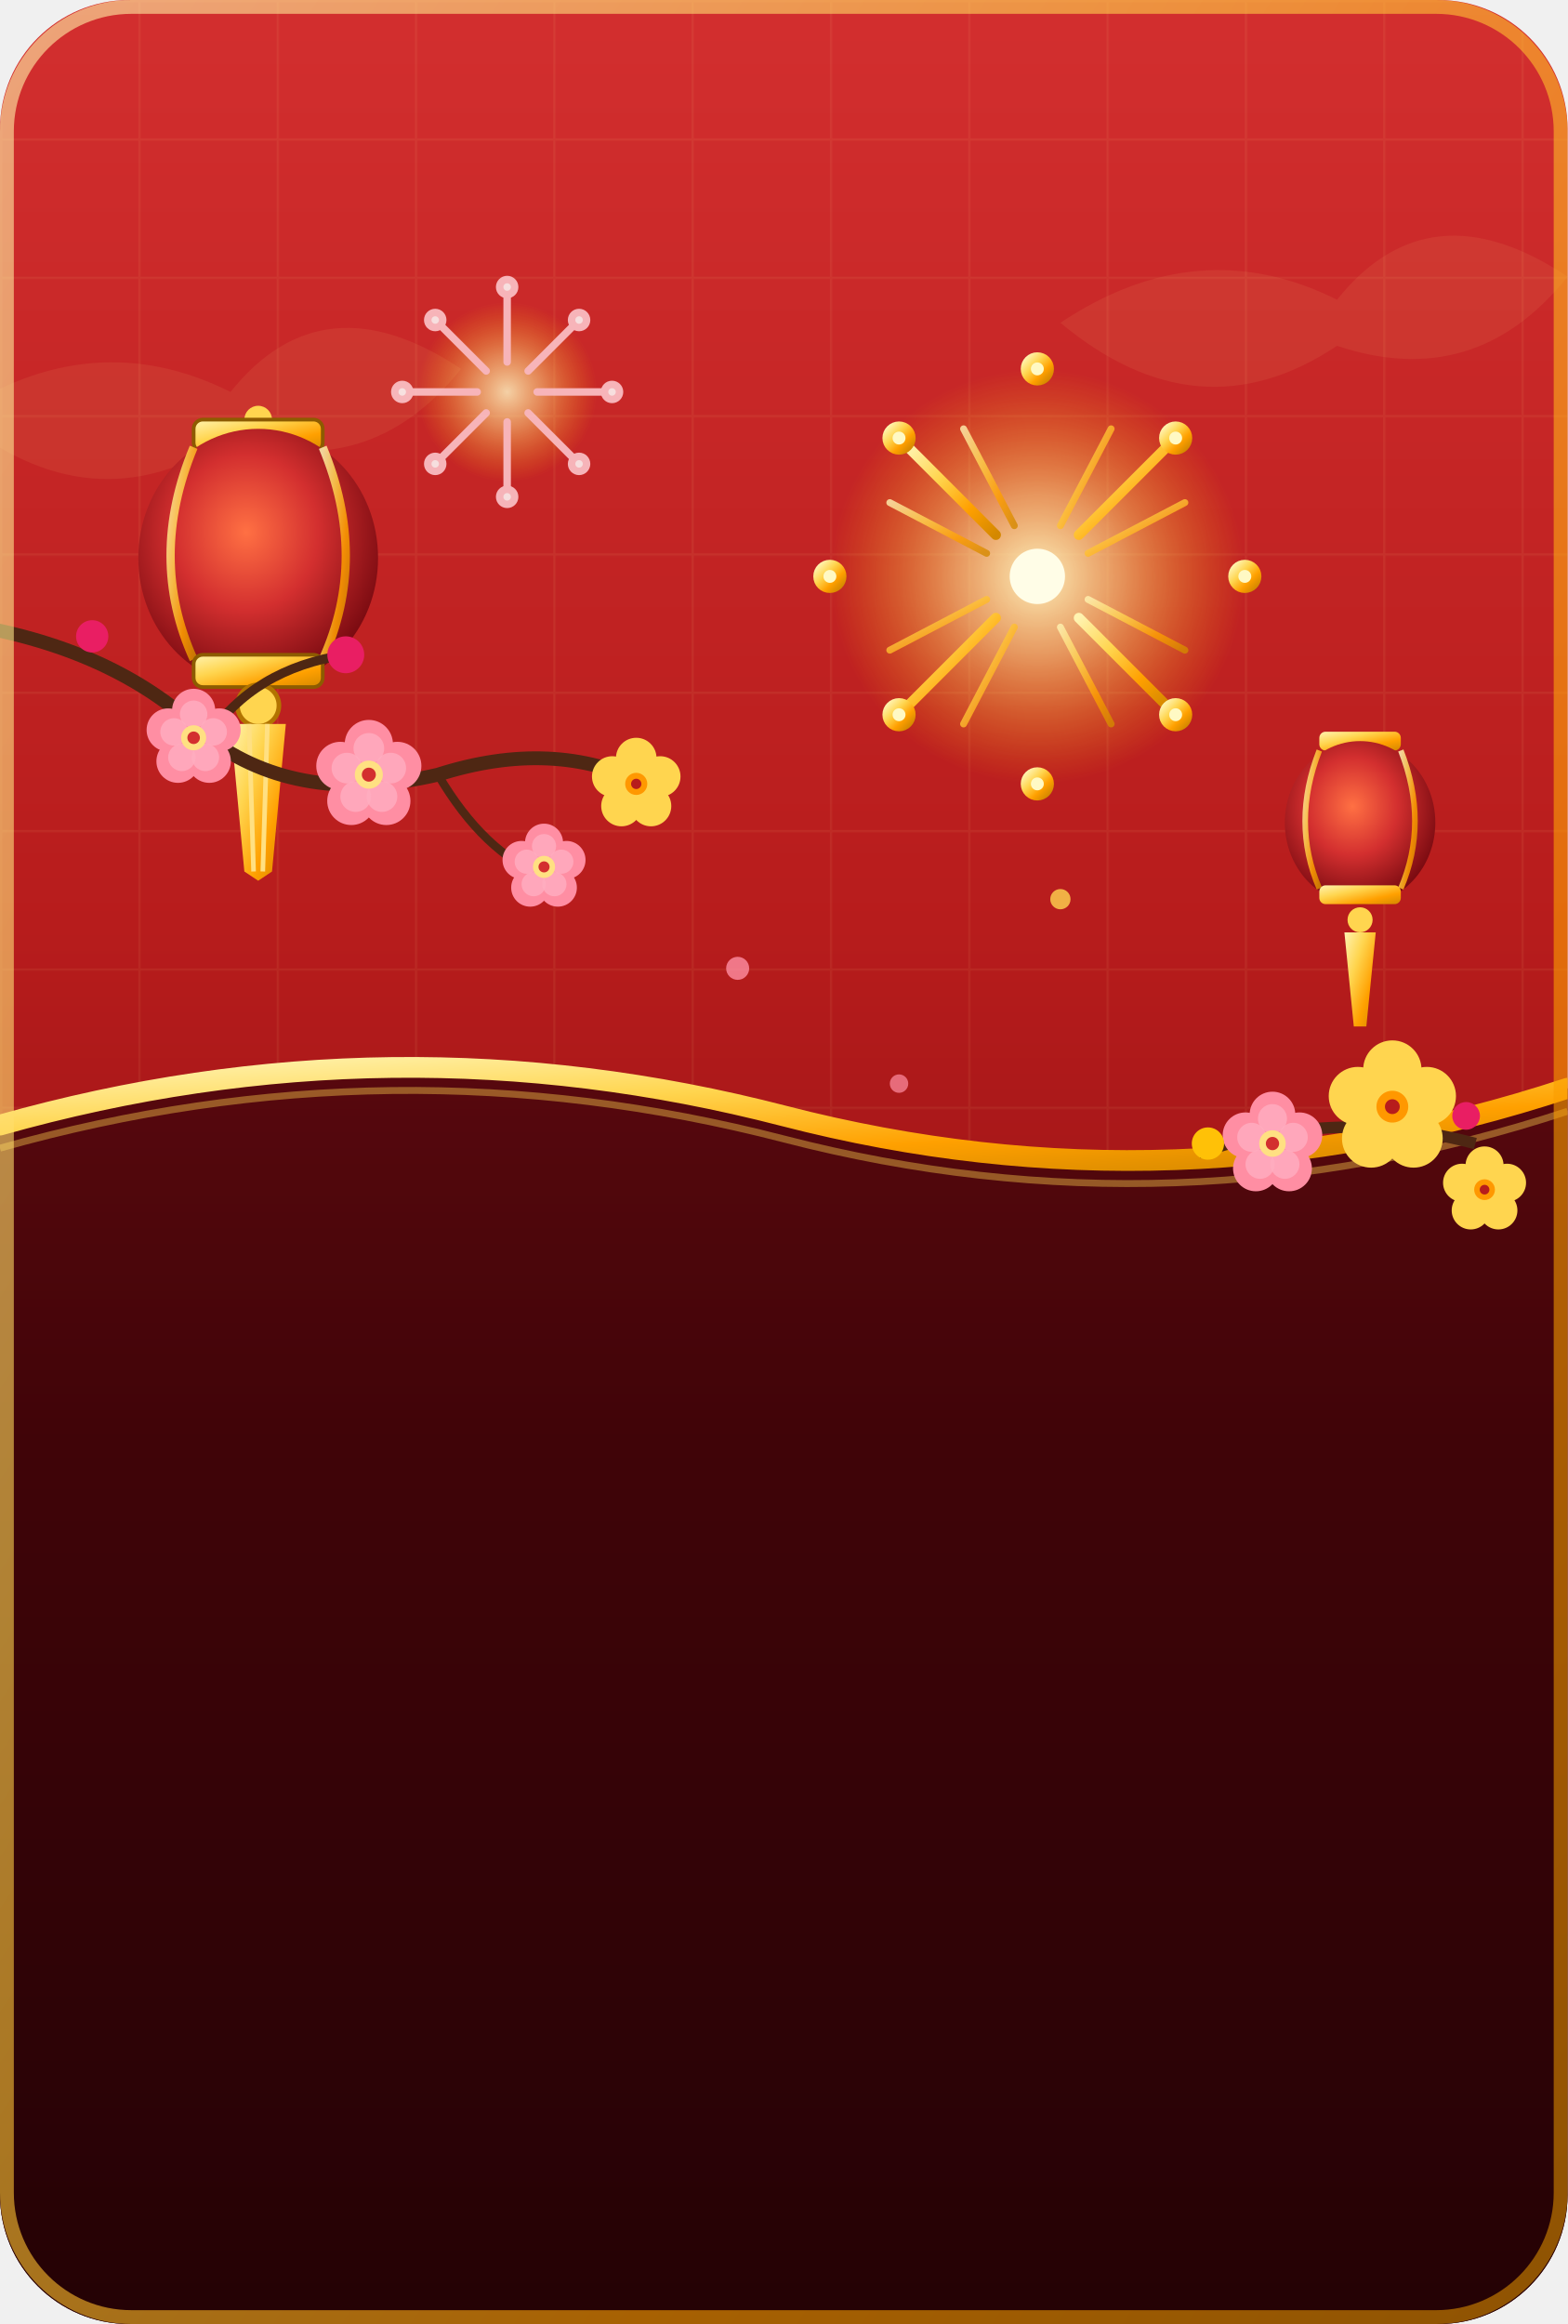
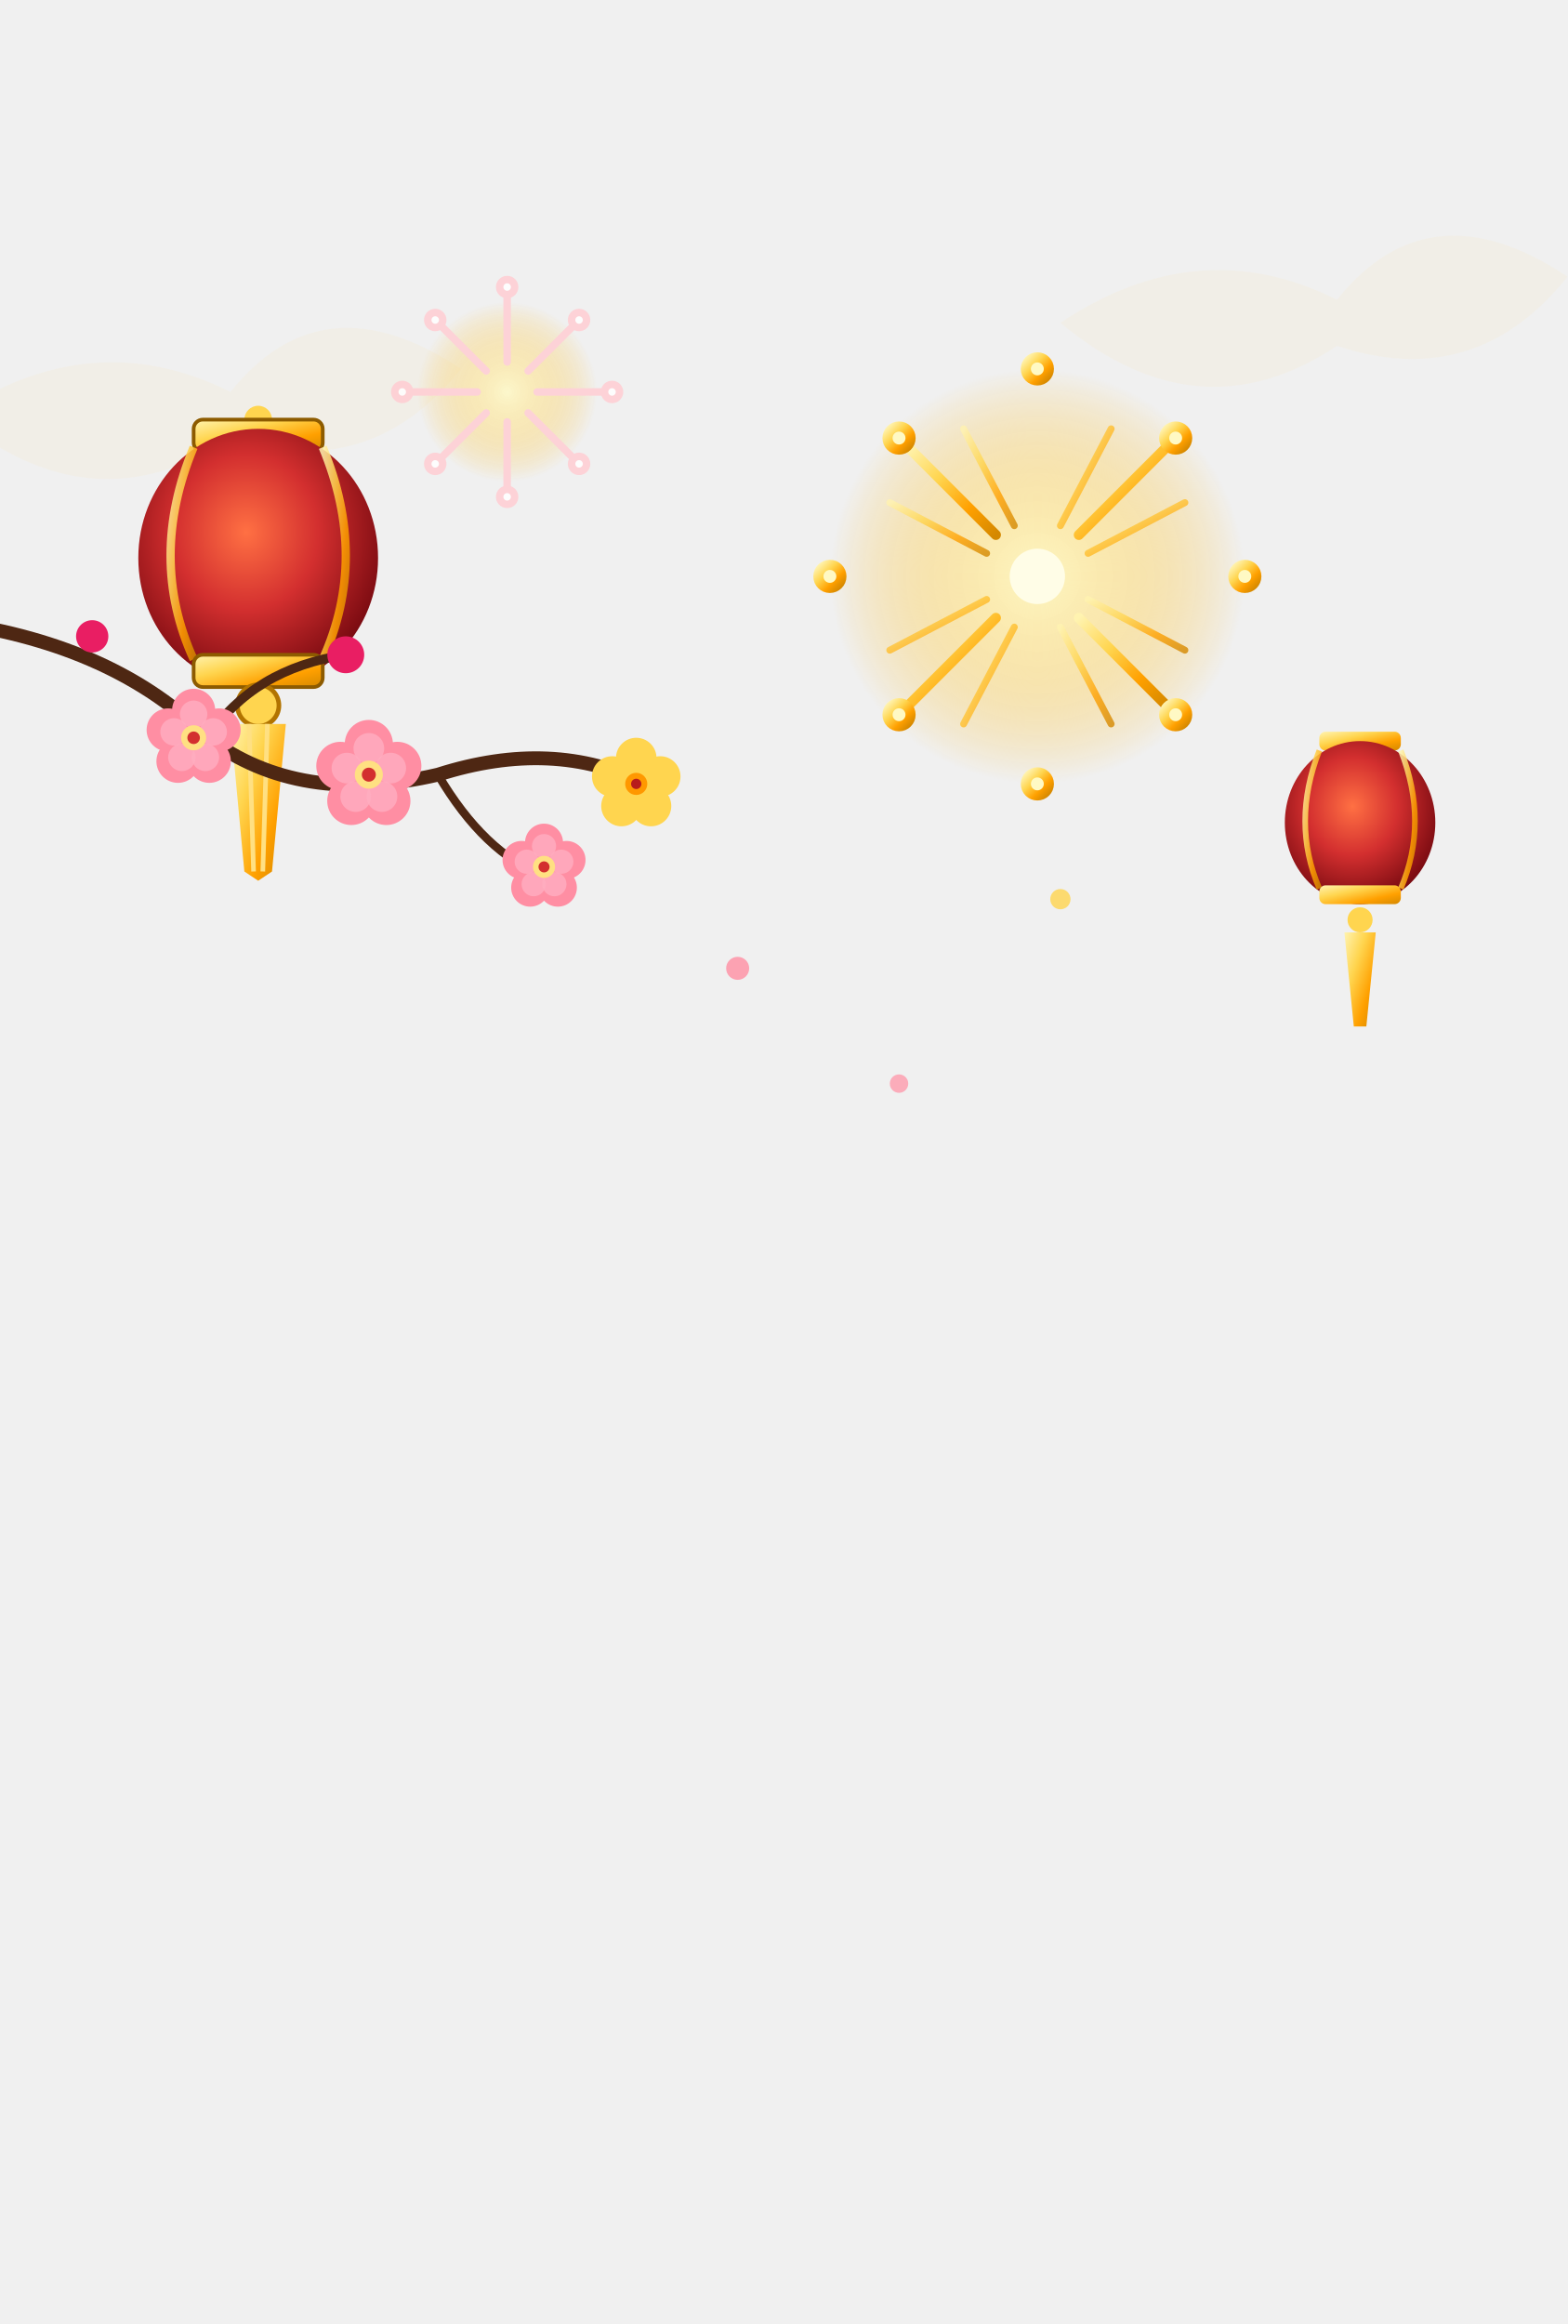
<svg xmlns="http://www.w3.org/2000/svg" viewBox="0 0 340 504" width="340" height="504">
  <defs>
    <clipPath id="cardClip">
      <rect width="340" height="504" rx="28" />
    </clipPath>
-     <pattern id="festiveGrid" width="30" height="30" patternUnits="userSpaceOnUse">
-       <path d="M 30 0 L 0 0 0 30" fill="none" stroke="#FFE082" stroke-width="1" opacity="0.07" />
-     </pattern>
-     <linearGradient id="bg_festive" x1="0" y1="0" x2="0" y2="1">
-       <stop offset="0" stop-color="#D32F2F" />
-       <stop offset="0.4" stop-color="#B71C1C" />
-       <stop offset="0.8" stop-color="#7A0A10" />
-       <stop offset="1" stop-color="#4A0609" />
-     </linearGradient>
-     <linearGradient id="bg_text_velvet" x1="0" y1="0" x2="0" y2="1">
-       <stop offset="0" stop-color="#58080E" />
-       <stop offset="0.3" stop-color="#400408" />
-       <stop offset="1" stop-color="#240205" />
-     </linearGradient>
    <linearGradient id="goldGradient" x1="0" y1="0" x2="1" y2="1">
      <stop offset="0" stop-color="#FFF3B0" />
      <stop offset="0.35" stop-color="#FFD54F" />
      <stop offset="0.7" stop-color="#FFA000" />
      <stop offset="1" stop-color="#D48800" />
    </linearGradient>
    <radialGradient id="lanternGlow" cx="45%" cy="40%" r="60%">
      <stop offset="0" stop-color="#FF7043" />
      <stop offset="0.5" stop-color="#D32F2F" />
      <stop offset="1" stop-color="#7B0B11" />
    </radialGradient>
    <radialGradient id="fireworkAura" cx="50%" cy="50%" r="50%">
      <stop offset="0" stop-color="#FFF9C4" stop-opacity="0.95" />
      <stop offset="0.4" stop-color="#FFE082" stop-opacity="0.6" />
      <stop offset="1" stop-color="#FFB300" stop-opacity="0" />
    </radialGradient>
    <g id="peach_blossom">
      <circle cx="0" cy="-7" r="5.5" fill="#FF8EA3" />
      <circle cx="6.5" cy="-2" r="5.5" fill="#FF8EA3" />
      <circle cx="4" cy="6" r="5.5" fill="#FF8EA3" />
      <circle cx="-4" cy="6" r="5.5" fill="#FF8EA3" />
      <circle cx="-6.5" cy="-2" r="5.5" fill="#FF8EA3" />
      <circle cx="0" cy="-6" r="3.5" fill="#FFAEC0" opacity="0.8" />
      <circle cx="5" cy="-1.5" r="3.5" fill="#FFAEC0" opacity="0.8" />
      <circle cx="3" cy="5" r="3.5" fill="#FFAEC0" opacity="0.8" />
      <circle cx="-3" cy="5" r="3.5" fill="#FFAEC0" opacity="0.8" />
      <circle cx="-5" cy="-1.5" r="3.5" fill="#FFAEC0" opacity="0.8" />
      <circle cx="0" cy="0" r="3.2" fill="#FFE082" />
      <circle cx="0" cy="0" r="1.6" fill="#D32F2F" />
    </g>
    <g id="apricot_blossom">
      <circle cx="0" cy="-7" r="5.5" fill="#FFD54F" />
      <circle cx="6.5" cy="-2" r="5.5" fill="#FFD54F" />
      <circle cx="4" cy="6" r="5.5" fill="#FFD54F" />
      <circle cx="-4" cy="6" r="5.5" fill="#FFD54F" />
      <circle cx="-6.5" cy="-2" r="5.5" fill="#FFD54F" />
      <circle cx="0" cy="0" r="3" fill="#FF9800" />
      <circle cx="0" cy="0" r="1.4" fill="#B71C1C" />
    </g>
  </defs>
  <g clip-path="url(#cardClip)">
-     <rect width="340" height="504" fill="url(#bg_festive)" />
-     <rect width="340" height="504" fill="url(#festiveGrid)" />
    <path d="M -10 90 Q 20 70 50 85 Q 70 60 100 80 Q 80 105 50 95 Q 20 115 -10 90 Z" fill="#FFE082" fill-opacity="0.08" />
    <path d="M 230 70 Q 260 50 290 65 Q 310 40 340 60 Q 320 85 290 75 Q 260 95 230 70 Z" fill="#FFE082" fill-opacity="0.08" />
    <g transform="translate(225, 125)">
      <circle cx="0" cy="0" r="45" fill="url(#fireworkAura)" />
      <circle cx="0" cy="0" r="6" fill="#FFFDE7" />
      <g stroke="url(#goldGradient)" stroke-width="2.2" stroke-linecap="round">
        <line x1="0" y1="-12" x2="0" y2="-42" />
        <circle cx="0" cy="-45" r="2.5" fill="#FFF9C4" />
        <line x1="9" y1="-9" x2="28" y2="-28" />
        <circle cx="30" cy="-30" r="2.5" fill="#FFF9C4" />
        <line x1="12" y1="0" x2="42" y2="0" />
        <circle cx="45" cy="0" r="2.5" fill="#FFF9C4" />
        <line x1="9" y1="9" x2="28" y2="28" />
        <circle cx="30" cy="30" r="2.5" fill="#FFF9C4" />
        <line x1="0" y1="12" x2="0" y2="42" />
        <circle cx="0" cy="45" r="2.5" fill="#FFF9C4" />
        <line x1="-9" y1="9" x2="-28" y2="28" />
        <circle cx="-30" cy="30" r="2.5" fill="#FFF9C4" />
        <line x1="-12" y1="0" x2="-42" y2="0" />
        <circle cx="-45" cy="0" r="2.5" fill="#FFF9C4" />
        <line x1="-9" y1="-9" x2="-28" y2="-28" />
        <circle cx="-30" cy="-30" r="2.5" fill="#FFF9C4" />
        <line x1="5" y1="-11" x2="16" y2="-32" stroke-width="1.5" opacity="0.8" />
        <line x1="11" y1="-5" x2="32" y2="-16" stroke-width="1.5" opacity="0.8" />
        <line x1="11" y1="5" x2="32" y2="16" stroke-width="1.5" opacity="0.8" />
        <line x1="5" y1="11" x2="16" y2="32" stroke-width="1.5" opacity="0.8" />
        <line x1="-5" y1="11" x2="-16" y2="32" stroke-width="1.5" opacity="0.8" />
        <line x1="-11" y1="5" x2="-32" y2="16" stroke-width="1.5" opacity="0.8" />
        <line x1="-11" y1="-5" x2="-32" y2="-16" stroke-width="1.5" opacity="0.8" />
        <line x1="-5" y1="-11" x2="-16" y2="-32" stroke-width="1.5" opacity="0.8" />
      </g>
    </g>
    <g transform="translate(110, 85) scale(0.65)" opacity="0.85">
      <circle cx="0" cy="0" r="30" fill="url(#fireworkAura)" />
      <g stroke="#FFCDD2" stroke-width="2.5" stroke-linecap="round">
        <line x1="0" y1="-10" x2="0" y2="-32" />
        <circle cx="0" cy="-35" r="2.5" fill="#FFFFFF" />
        <line x1="7" y1="-7" x2="22" y2="-22" />
        <circle cx="24" cy="-24" r="2.5" fill="#FFFFFF" />
        <line x1="10" y1="0" x2="32" y2="0" />
        <circle cx="35" cy="0" r="2.5" fill="#FFFFFF" />
        <line x1="7" y1="7" x2="22" y2="22" />
        <circle cx="24" cy="24" r="2.5" fill="#FFFFFF" />
        <line x1="0" y1="10" x2="0" y2="32" />
        <circle cx="0" cy="35" r="2.5" fill="#FFFFFF" />
        <line x1="-7" y1="7" x2="-22" y2="22" />
        <circle cx="-24" cy="24" r="2.5" fill="#FFFFFF" />
        <line x1="-10" y1="0" x2="-32" y2="0" />
        <circle cx="-35" cy="0" r="2.5" fill="#FFFFFF" />
        <line x1="-7" y1="-7" x2="-22" y2="-22" />
        <circle cx="-24" cy="-24" r="2.5" fill="#FFFFFF" />
      </g>
    </g>
    <g transform="translate(56, 115)">
      <line x1="0" y1="-45" x2="0" y2="-24" stroke="url(#goldGradient)" stroke-width="2" />
      <circle cx="0" cy="-24" r="3" fill="#FFD54F" />
      <rect x="-14" y="-24" width="28" height="7" rx="2" fill="url(#goldGradient)" stroke="#8D5B00" stroke-width="0.8" />
      <ellipse cx="0" cy="6" rx="26" ry="28" fill="url(#lanternGlow)" />
      <path d="M -14 -18 Q -24 6 -14 28" stroke="url(#goldGradient)" stroke-width="1.8" fill="none" opacity="0.85" />
      <path d="M 14 -18 Q 24 6 14 28" stroke="url(#goldGradient)" stroke-width="1.8" fill="none" opacity="0.85" />
      <line x1="0" y1="-18" x2="0" y2="30" stroke="url(#goldGradient)" stroke-width="1.8" opacity="0.85" />
      <rect x="-14" y="27" width="28" height="7" rx="2" fill="url(#goldGradient)" stroke="#8D5B00" stroke-width="0.8" />
      <circle cx="0" cy="38" r="4.5" fill="#FFD54F" stroke="#B27400" stroke-width="1" />
      <path d="M -6 42 L -3 74 L 0 76 L 3 74 L 6 42 Z" fill="url(#goldGradient)" />
      <line x1="-2" y1="42" x2="-1" y2="74" stroke="#FFE082" stroke-width="1" />
      <line x1="2" y1="42" x2="1" y2="74" stroke="#FFE082" stroke-width="1" />
    </g>
    <g transform="translate(295, 175) scale(0.68)">
      <line x1="0" y1="-50" x2="0" y2="-24" stroke="url(#goldGradient)" stroke-width="2" />
      <rect x="-13" y="-24" width="26" height="6" rx="2" fill="url(#goldGradient)" />
      <ellipse cx="0" cy="5" rx="24" ry="26" fill="url(#lanternGlow)" />
      <path d="M -13 -18 Q -22 5 -13 26" stroke="url(#goldGradient)" stroke-width="1.8" fill="none" opacity="0.85" />
      <path d="M 13 -18 Q 22 5 13 26" stroke="url(#goldGradient)" stroke-width="1.8" fill="none" opacity="0.85" />
      <line x1="0" y1="-18" x2="0" y2="28" stroke="url(#goldGradient)" stroke-width="1.8" opacity="0.85" />
      <rect x="-13" y="25" width="26" height="6" rx="2" fill="url(#goldGradient)" />
      <circle cx="0" cy="36" r="4" fill="#FFD54F" />
      <path d="M -5 40 L -2 70 L 2 70 L 5 40 Z" fill="url(#goldGradient)" />
    </g>
    <g>
      <path d="M -10 135 Q 25 140 45 160 Q 65 175 95 168 Q 120 160 140 170" stroke="#4E2713" stroke-width="3" stroke-linecap="round" fill="none" />
      <path d="M 45 160 Q 55 145 75 142" stroke="#4E2713" stroke-width="2" stroke-linecap="round" fill="none" />
      <path d="M 95 168 Q 105 185 118 190" stroke="#4E2713" stroke-width="1.8" stroke-linecap="round" fill="none" />
      <circle cx="20" cy="138" r="3.5" fill="#E91E63" />
      <circle cx="75" cy="142" r="4" fill="#E91E63" />
      <g transform="translate(42, 160) scale(0.85)">
        <use href="#peach_blossom" />
      </g>
      <g transform="translate(80, 168) scale(0.95)">
        <use href="#peach_blossom" />
      </g>
      <g transform="translate(118, 188) scale(0.75)">
        <use href="#peach_blossom" />
      </g>
      <g transform="translate(138, 170) scale(0.8)">
        <use href="#apricot_blossom" />
      </g>
    </g>
-     <path d="M 0 244 Q 85 220 170 242 T 340 236 L 340 504 L 0 504 Z" fill="url(#bg_text_velvet)" />
-     <path d="M 0 244 Q 85 220 170 242 T 340 236" fill="none" stroke="url(#goldGradient)" stroke-width="4.5" stroke-linecap="round" />
-     <path d="M 0 249 Q 85 225 170 247 T 340 241" fill="none" stroke="#FFD54F" stroke-opacity="0.4" stroke-width="1.5" />
-     <g transform="translate(290, 230)">
-       <path d="M -30 20 Q 0 10 30 18" stroke="#4E2713" stroke-width="2.5" fill="none" />
-       <g transform="translate(12, 10) scale(1.15)">
-         <use href="#apricot_blossom" />
-       </g>
-       <g transform="translate(-14, 18) scale(0.9)">
-         <use href="#peach_blossom" />
-       </g>
-       <g transform="translate(32, 28) scale(0.75)">
-         <use href="#apricot_blossom" />
-       </g>
-       <circle cx="-28" cy="18" r="3.5" fill="#FFC107" />
-       <circle cx="28" cy="12" r="3" fill="#E91E63" />
-     </g>
    <circle cx="160" cy="210" r="2.5" fill="#FF8EA3" opacity="0.8" />
    <circle cx="230" cy="195" r="2.2" fill="#FFD54F" opacity="0.8" />
    <circle cx="195" cy="235" r="2" fill="#FF8EA3" opacity="0.7" />
  </g>
-   <rect x="1.5" y="1.5" width="337" height="501" rx="27" fill="none" stroke="url(#goldGradient)" stroke-opacity="0.6" stroke-width="3" />
</svg>
